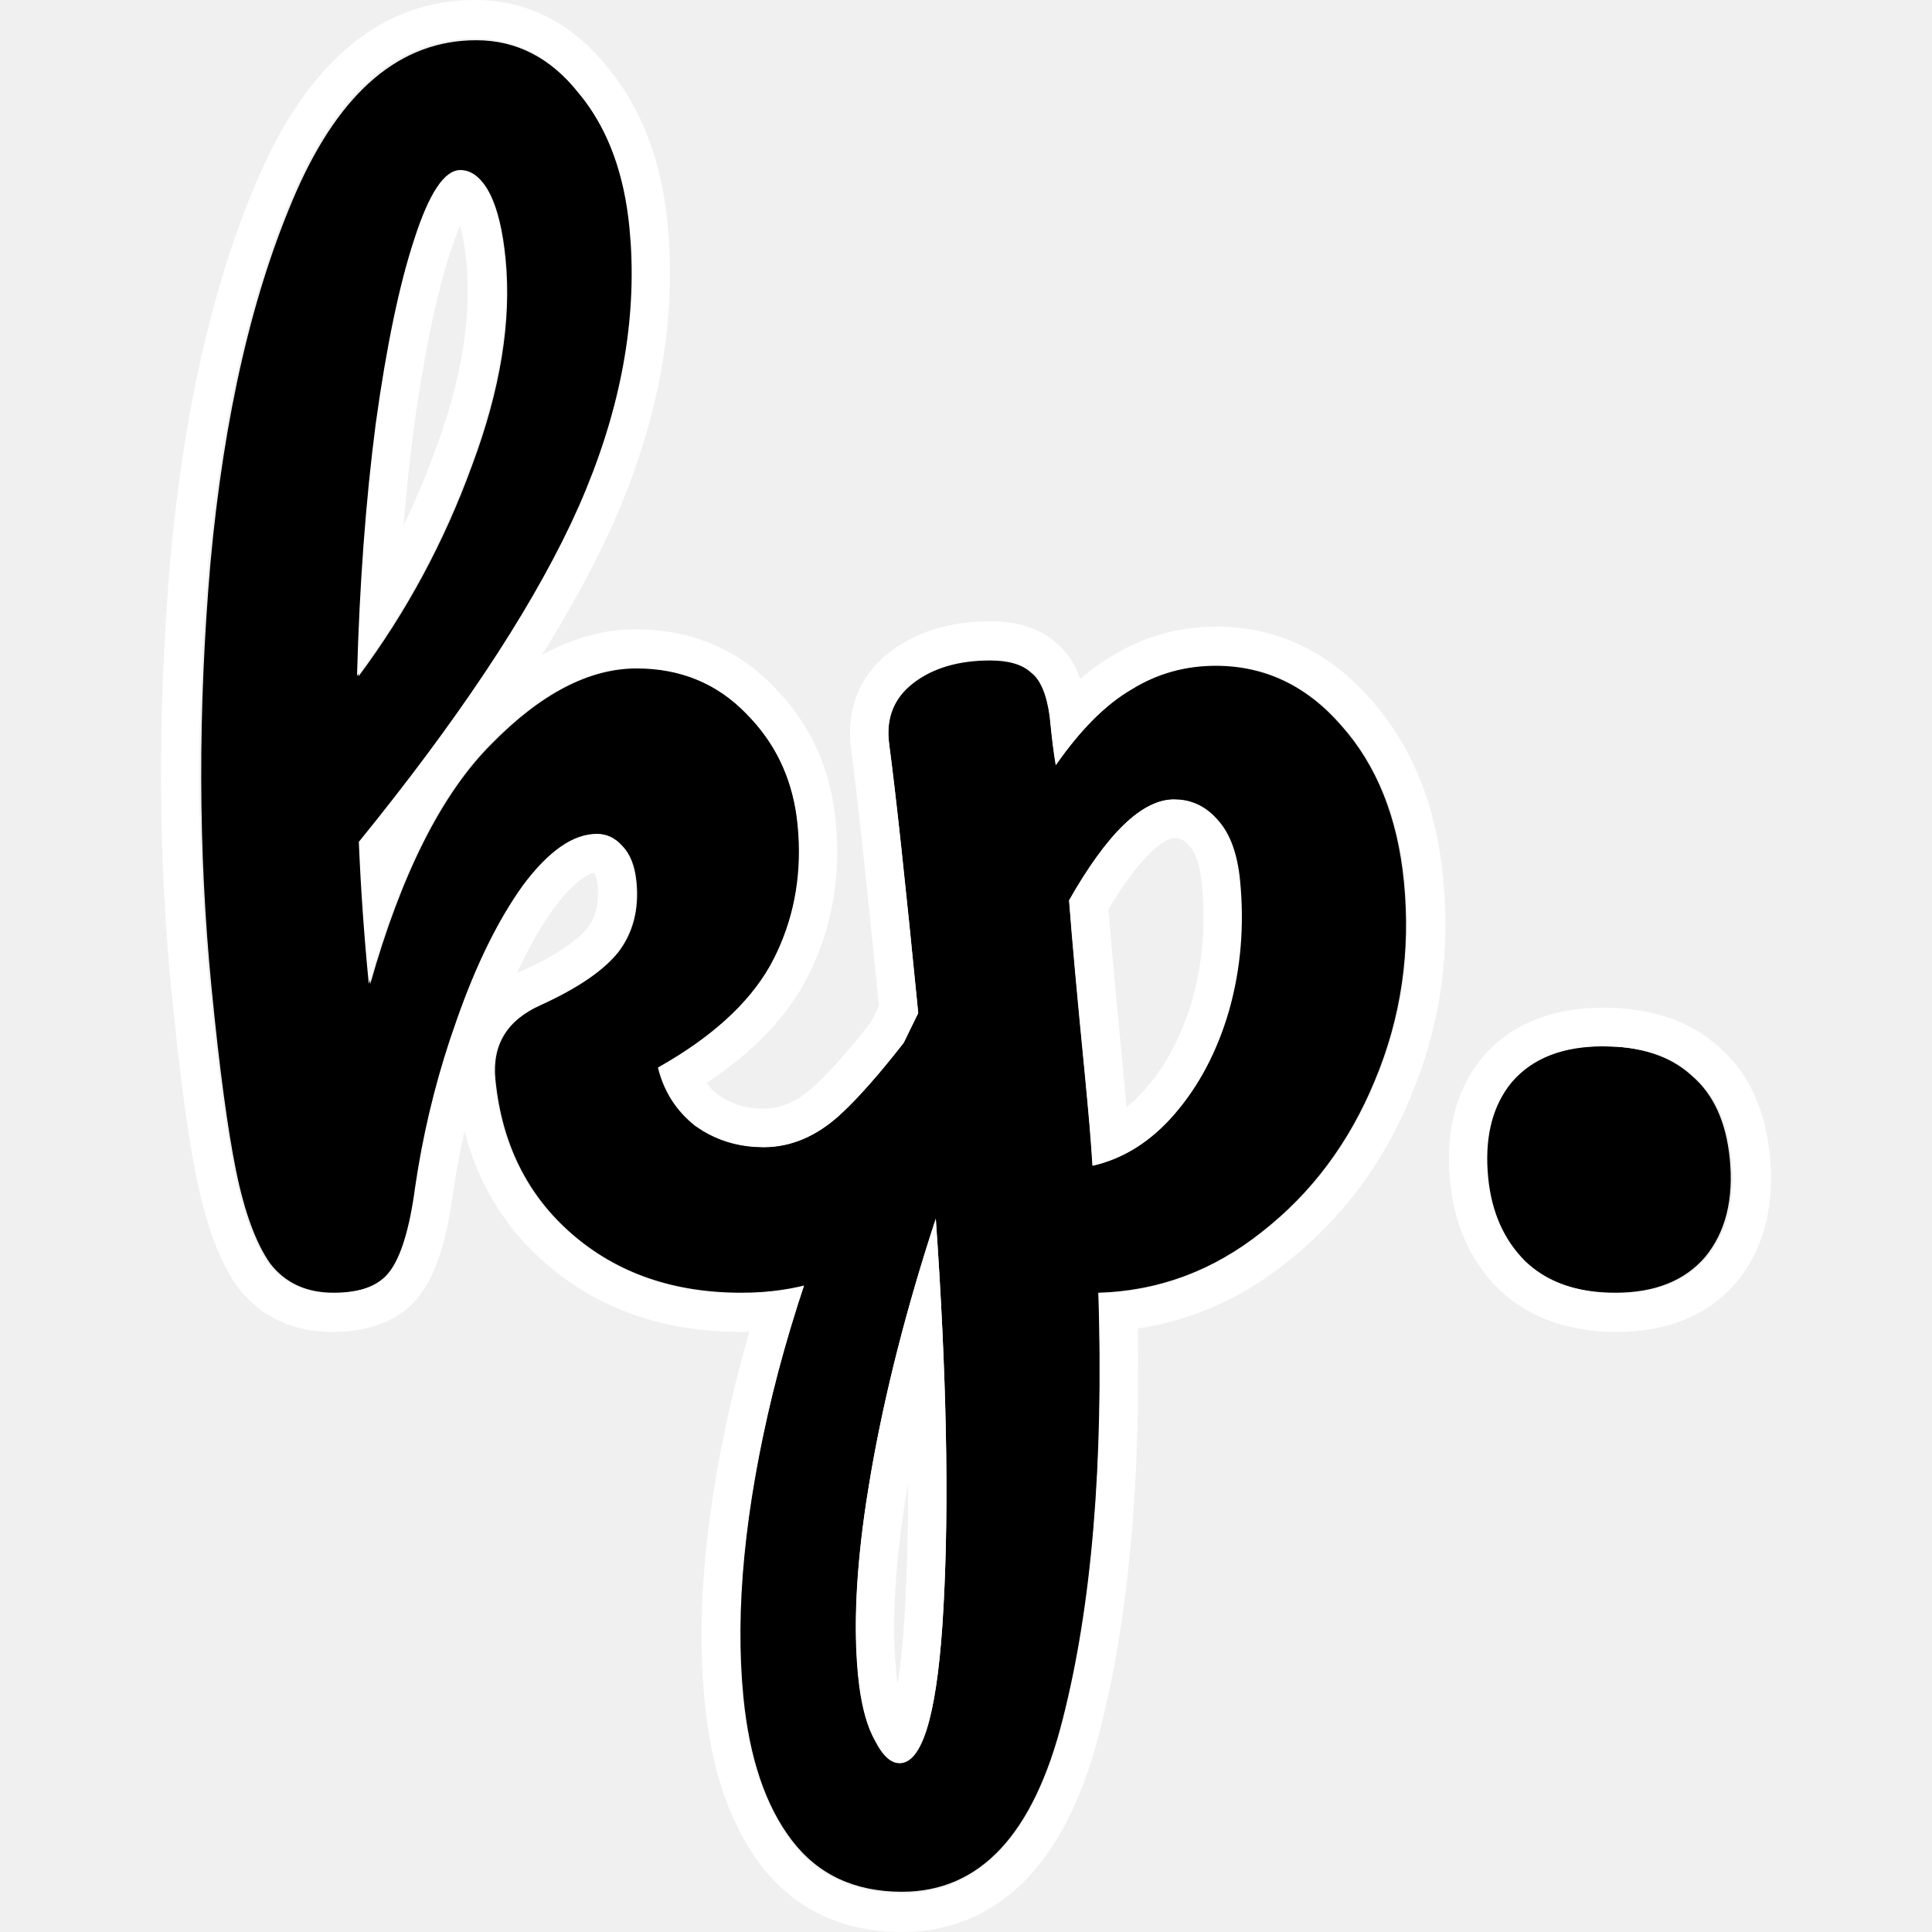
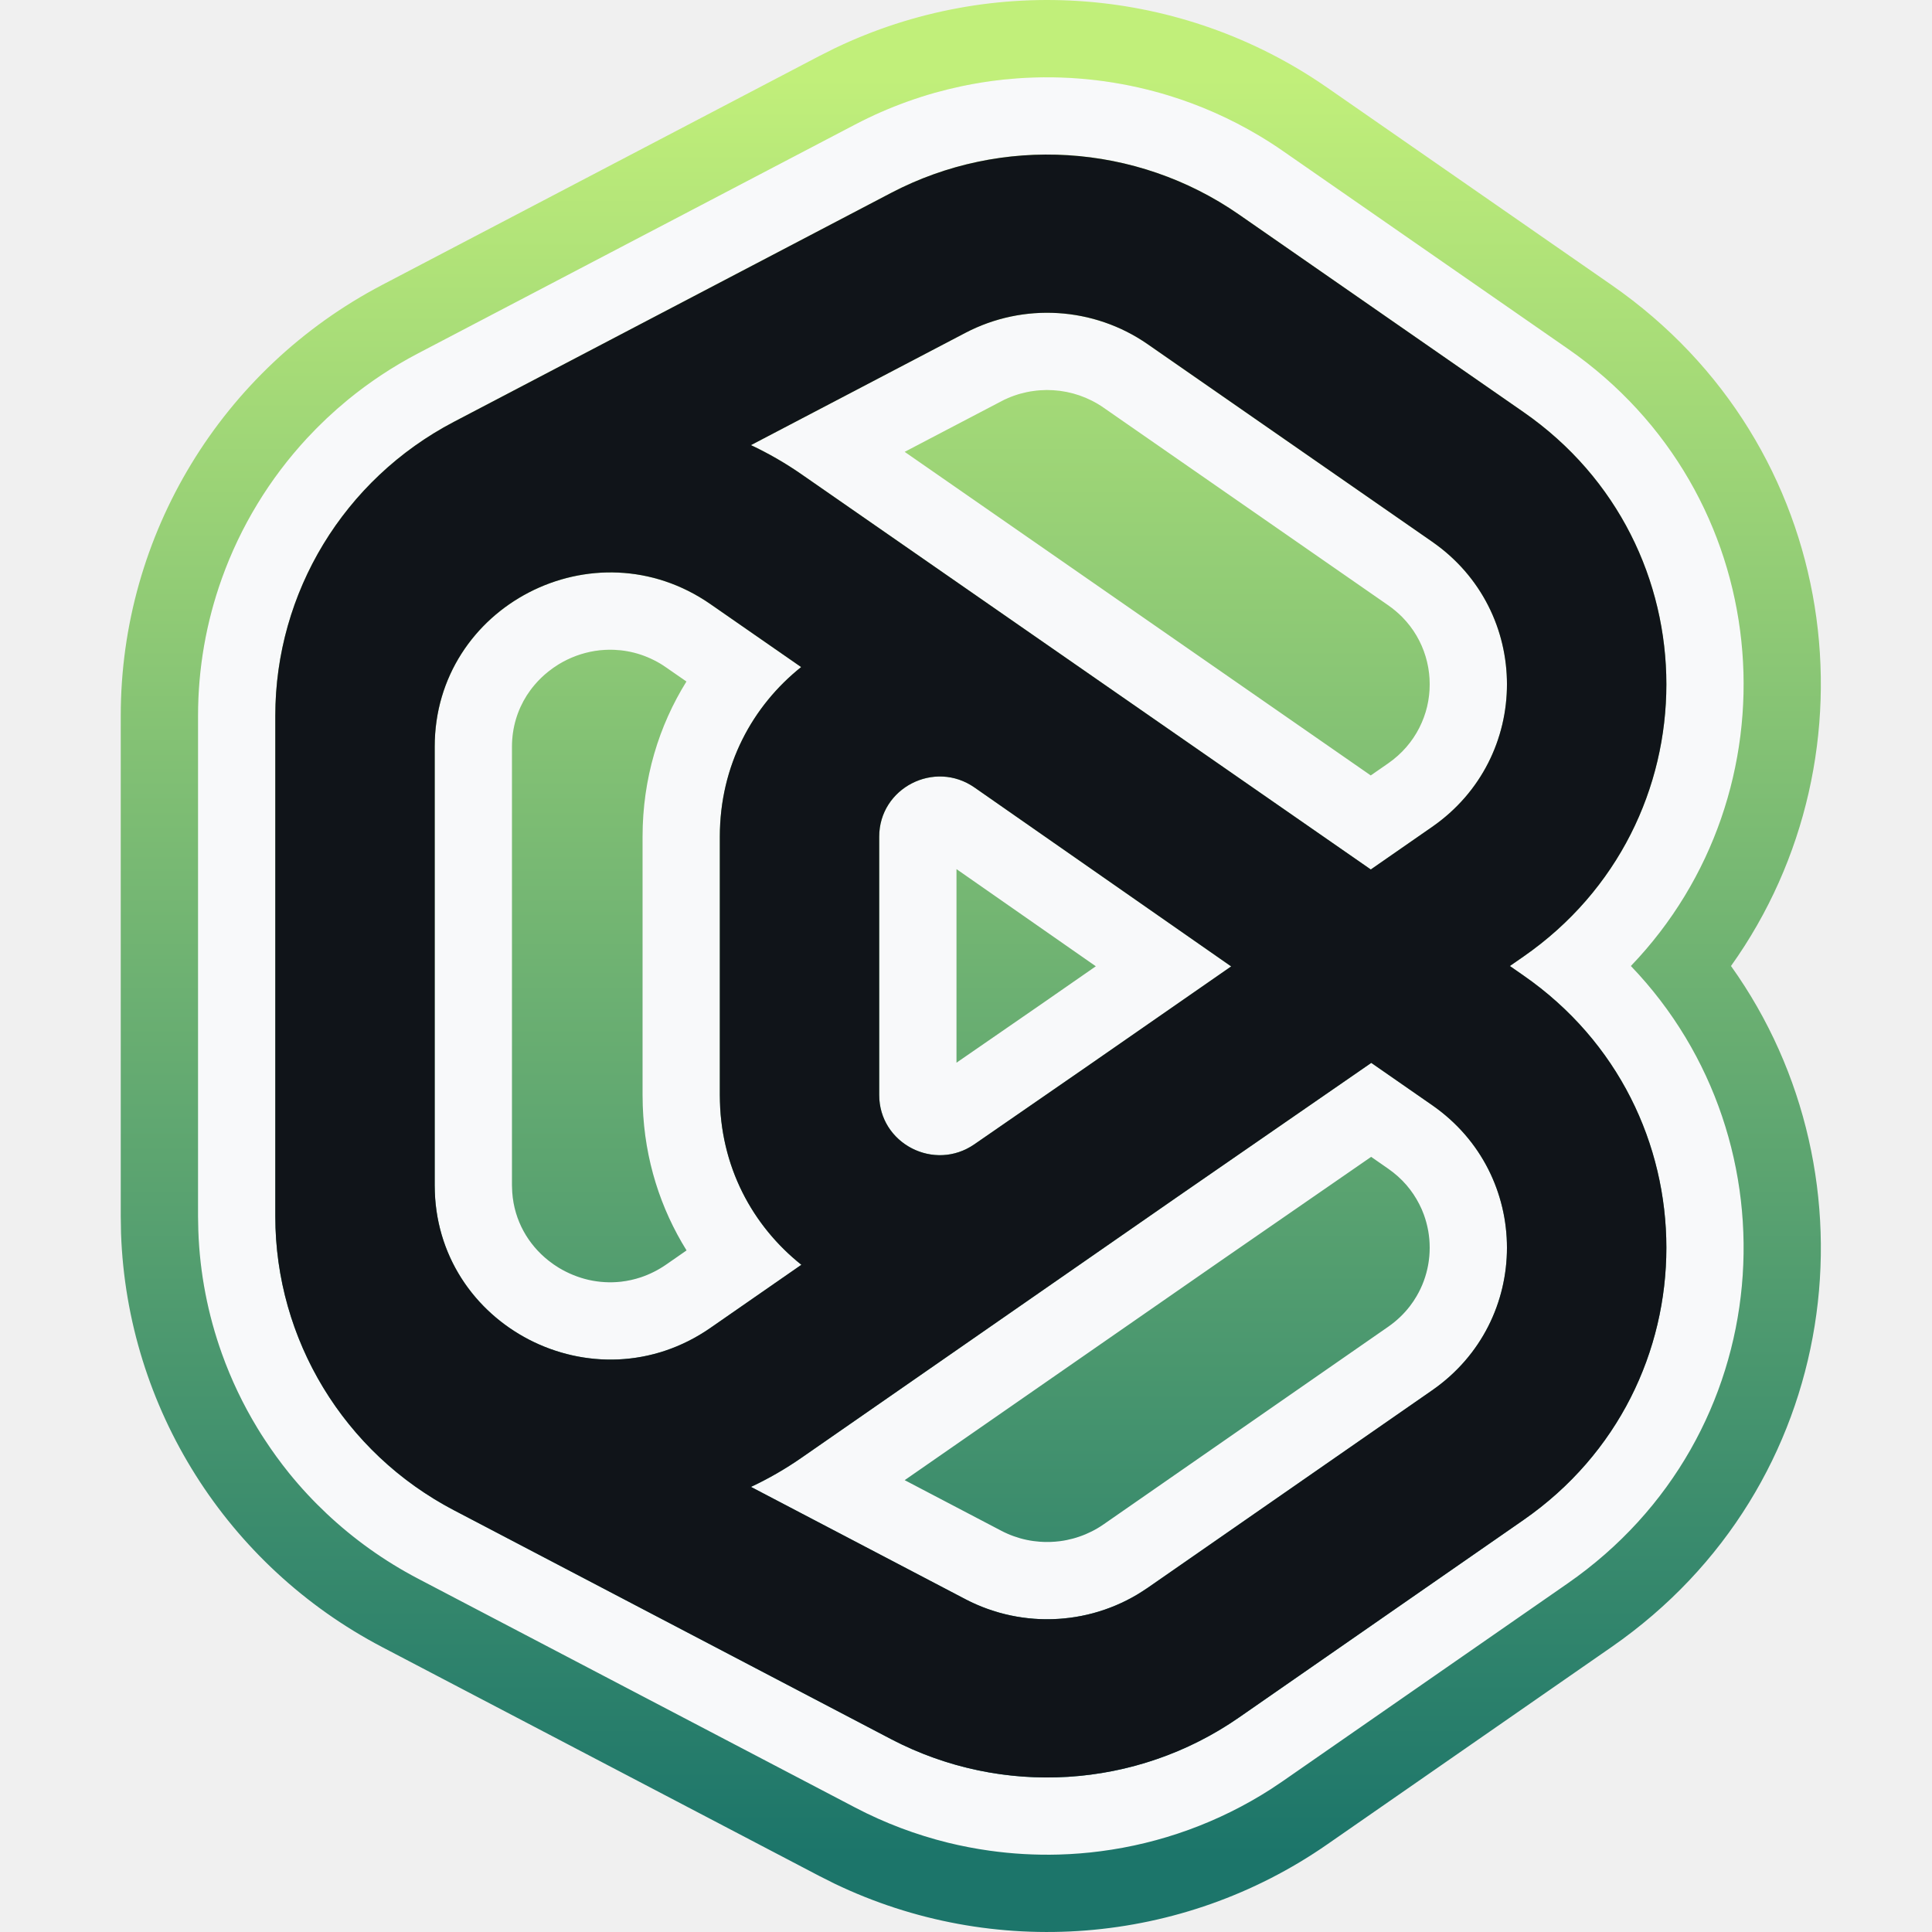
<svg xmlns="http://www.w3.org/2000/svg" width="48" height="48" viewBox="0 0 48 48" fill="none">
-   <path d="M23.923 24.609C24.206 24.609 24.437 24.741 24.615 25.004C24.816 25.268 24.938 25.63 24.983 26.091C25.07 26.969 24.93 27.649 24.563 28.132C23.701 29.34 22.805 30.306 21.874 31.03C20.943 31.755 19.791 32.117 18.418 32.117C16.741 32.117 15.342 31.634 14.223 30.668C13.105 29.702 12.466 28.418 12.309 26.815C12.225 25.959 12.6 25.345 13.435 24.971C14.353 24.554 14.996 24.115 15.365 23.654C15.731 23.171 15.881 22.59 15.814 21.909C15.775 21.514 15.659 21.218 15.465 21.02C15.293 20.823 15.088 20.724 14.848 20.724C14.26 20.724 13.648 21.152 13.013 22.008C12.4 22.864 11.855 23.973 11.379 25.334C10.901 26.673 10.557 28.056 10.349 29.483C10.21 30.514 9.996 31.217 9.706 31.59C9.435 31.941 8.963 32.117 8.287 32.117C7.612 32.117 7.087 31.875 6.713 31.392C6.358 30.887 6.076 30.119 5.865 29.087C5.655 28.056 5.452 26.541 5.256 24.543C4.923 21.163 4.915 17.64 5.23 13.973C5.567 10.308 6.279 7.234 7.364 4.754C8.469 2.251 9.958 1 11.832 1C12.834 1 13.684 1.439 14.38 2.317C15.096 3.173 15.522 4.293 15.658 5.676C15.875 7.893 15.459 10.198 14.409 12.591C13.356 14.961 11.537 17.738 8.952 20.921C8.999 22.063 9.082 23.237 9.2 24.445C9.976 21.701 10.98 19.714 12.21 18.485C13.438 17.233 14.64 16.608 15.816 16.608C16.906 16.608 17.814 16.981 18.541 17.727C19.29 18.474 19.718 19.396 19.826 20.493C19.944 21.701 19.748 22.809 19.237 23.819C18.726 24.829 17.769 25.729 16.365 26.519C16.51 27.112 16.819 27.595 17.292 27.968C17.784 28.319 18.346 28.495 18.977 28.495C19.653 28.495 20.281 28.231 20.861 27.704C21.441 27.177 22.183 26.299 23.086 25.07C23.317 24.763 23.596 24.609 23.923 24.609ZM11.466 4.26C11.074 4.26 10.694 4.831 10.327 5.972C9.958 7.092 9.639 8.617 9.371 10.549C9.123 12.459 8.968 14.544 8.907 16.805C10.101 15.203 11.04 13.458 11.726 11.57C12.434 9.682 12.713 7.97 12.562 6.433C12.493 5.731 12.364 5.193 12.175 4.82C11.985 4.446 11.749 4.26 11.466 4.26Z" fill="black" />
-   <path d="M34.88 21.909C35.05 23.643 34.809 25.29 34.156 26.848C33.523 28.385 32.589 29.636 31.355 30.602C30.142 31.568 28.787 32.073 27.288 32.117C27.421 36.353 27.125 39.888 26.401 42.719C25.679 45.573 24.349 47 22.41 47C21.233 47 20.319 46.572 19.669 45.716C19.018 44.86 18.619 43.674 18.47 42.16C18.259 40.008 18.502 37.495 19.2 34.619C19.9 31.765 21.105 28.615 22.814 25.169C22.499 21.964 22.259 19.736 22.092 18.485C22.008 17.848 22.209 17.343 22.695 16.97C23.181 16.597 23.817 16.41 24.601 16.41C25.058 16.41 25.395 16.509 25.61 16.706C25.846 16.882 26.001 17.244 26.077 17.793C26.131 18.342 26.181 18.748 26.229 19.012C26.84 18.133 27.465 17.508 28.104 17.135C28.74 16.739 29.44 16.542 30.202 16.542C31.422 16.542 32.462 17.036 33.322 18.024C34.203 19.012 34.723 20.307 34.88 21.909ZM27.14 28.956C27.908 28.78 28.584 28.352 29.171 27.671C29.778 26.969 30.227 26.113 30.52 25.103C30.811 24.071 30.902 22.996 30.792 21.876C30.727 21.218 30.548 20.724 30.254 20.394C29.958 20.043 29.592 19.868 29.156 19.868C28.372 19.868 27.506 20.702 26.559 22.37C26.632 23.336 26.76 24.752 26.944 26.618C27.043 27.628 27.108 28.407 27.14 28.956ZM22.354 43.773C22.942 43.773 23.305 42.478 23.443 39.888C23.583 37.319 23.518 34.114 23.25 30.273C22.529 32.468 21.994 34.564 21.646 36.562C21.297 38.559 21.19 40.239 21.323 41.6C21.392 42.302 21.532 42.84 21.743 43.213C21.933 43.587 22.136 43.773 22.354 43.773Z" fill="black" />
-   <path d="M40.132 32.117C39.174 32.117 38.418 31.853 37.865 31.326C37.334 30.8 37.026 30.108 36.942 29.252C36.845 28.264 37.04 27.474 37.526 26.881C38.035 26.288 38.79 25.992 39.792 25.992C40.751 25.992 41.493 26.234 42.02 26.716C42.567 27.177 42.885 27.869 42.976 28.791C43.075 29.801 42.871 30.613 42.365 31.228C41.857 31.82 41.113 32.117 40.132 32.117Z" fill="black" />
-   <path d="M11.802 0C13.122 0 14.229 0.595 15.083 1.66H15.084C15.953 2.699 16.434 4.017 16.585 5.549L16.621 6.002C16.762 8.271 16.294 10.595 15.256 12.959L15.254 12.963C14.793 14 14.195 15.102 13.465 16.269C14.214 15.861 14.991 15.635 15.796 15.635C17.125 15.635 18.28 16.099 19.196 17.033L19.364 17.207C20.176 18.087 20.642 19.162 20.763 20.392L20.784 20.65C20.869 21.933 20.637 23.142 20.073 24.255C19.554 25.28 18.69 26.155 17.555 26.906C17.637 27.016 17.735 27.115 17.848 27.206C18.167 27.427 18.529 27.543 18.965 27.543V28.503L18.73 28.494C18.269 28.461 17.847 28.329 17.464 28.099L17.275 27.975C16.801 27.601 16.492 27.117 16.346 26.524C17.665 25.782 18.591 24.942 19.124 24.007L19.225 23.818C19.705 22.87 19.908 21.835 19.834 20.713L19.815 20.487C19.714 19.456 19.331 18.58 18.664 17.858L18.528 17.716C17.845 17.015 17.001 16.643 15.999 16.599L15.796 16.595C14.617 16.595 13.411 17.222 12.18 18.475L11.952 18.714C10.823 19.958 9.893 21.868 9.163 24.445C9.044 23.236 8.962 22.059 8.915 20.916C11.344 17.927 13.099 15.295 14.178 13.021L14.384 12.571C15.372 10.324 15.801 8.154 15.671 6.061L15.637 5.644C15.509 4.345 15.126 3.278 14.488 2.443L14.355 2.279C13.701 1.455 12.912 1.016 11.989 0.965L11.802 0.96C9.923 0.96 8.43 2.214 7.322 4.72L7.123 5.193C6.147 7.592 5.5 10.513 5.183 13.956L5.128 14.643C4.87 18.069 4.896 21.37 5.208 24.545C5.405 26.546 5.61 28.063 5.82 29.096C6.031 30.13 6.314 30.9 6.67 31.405C6.998 31.829 7.442 32.067 8.001 32.12L8.248 32.131C8.925 32.131 9.4 31.955 9.671 31.603C9.962 31.229 10.176 30.525 10.314 29.492C10.497 28.241 10.784 27.024 11.174 25.841L11.348 25.336C11.825 23.973 12.372 22.862 12.986 22.004C13.623 21.147 14.236 20.718 14.825 20.718C15.065 20.718 15.272 20.817 15.445 21.015C15.639 21.213 15.755 21.51 15.794 21.906C15.861 22.587 15.711 23.17 15.343 23.654L15.192 23.826C14.808 24.225 14.214 24.608 13.409 24.973L13.257 25.046C12.527 25.425 12.201 26.016 12.28 26.82C12.437 28.425 13.078 29.712 14.199 30.68C15.251 31.587 16.549 32.069 18.093 32.125L18.404 32.131C18.961 32.131 19.483 32.07 19.968 31.951C19.661 32.874 19.401 33.77 19.188 34.638L19.062 35.173C18.46 37.831 18.258 40.171 18.456 42.191C18.605 43.709 19.006 44.896 19.658 45.754C20.269 46.558 21.113 46.985 22.188 47.035L22.406 47.04C24.35 47.04 25.683 45.61 26.407 42.752C27.133 39.915 27.43 36.375 27.296 32.131C28.799 32.087 30.158 31.581 31.374 30.613C32.611 29.646 33.547 28.392 34.181 26.853C34.795 25.389 35.047 23.848 34.935 22.23L34.907 21.906C34.759 20.401 34.292 19.166 33.506 18.203L33.345 18.013C32.538 17.085 31.571 16.593 30.445 16.535L30.218 16.529C29.453 16.529 28.752 16.727 28.114 17.122C27.474 17.496 26.848 18.124 26.235 19.003C26.187 18.739 26.136 18.332 26.082 17.782C26.015 17.301 25.888 16.963 25.699 16.768L25.615 16.694C25.426 16.521 25.144 16.423 24.769 16.402L24.603 16.397C23.817 16.397 23.179 16.584 22.692 16.957L22.522 17.104C22.158 17.46 22.014 17.917 22.088 18.475C22.255 19.729 22.496 21.961 22.812 25.171C22.689 25.417 22.57 25.663 22.453 25.906C21.826 26.709 21.293 27.311 20.853 27.711C20.271 28.238 19.642 28.503 18.965 28.503V27.543C19.37 27.543 19.78 27.393 20.216 26.997L20.416 26.808C20.753 26.473 21.16 26.005 21.64 25.394C21.704 25.261 21.77 25.127 21.836 24.993C21.534 21.929 21.304 19.802 21.144 18.603V18.602C21.017 17.64 21.341 16.787 22.115 16.193L22.247 16.098C22.918 15.634 23.726 15.437 24.603 15.437C25.156 15.437 25.758 15.55 26.221 15.954C26.524 16.196 26.715 16.524 26.84 16.87C27.092 16.651 27.353 16.459 27.623 16.3C28.412 15.813 29.284 15.569 30.218 15.569C31.731 15.569 33.025 16.196 34.052 17.371H34.053C35.099 18.543 35.681 20.046 35.855 21.811L35.884 22.164C36.006 23.927 35.732 25.616 35.06 27.221L35.061 27.222C34.368 28.904 33.334 30.291 31.962 31.366L31.963 31.367C30.849 32.254 29.613 32.805 28.269 33.007C28.337 36.91 28.031 40.244 27.329 42.988L27.33 42.989C26.947 44.503 26.377 45.748 25.558 46.626C24.712 47.533 23.641 48 22.406 48C20.965 48 19.755 47.458 18.902 46.338C18.157 45.357 17.725 44.083 17.542 42.588L17.508 42.286C17.283 39.991 17.546 37.359 18.263 34.409L18.264 34.407L18.405 33.851C18.472 33.599 18.543 33.344 18.617 33.087C18.547 33.089 18.475 33.091 18.404 33.091C16.646 33.091 15.103 32.612 13.831 31.615L13.58 31.409C12.552 30.523 11.876 29.407 11.539 28.098C11.428 28.599 11.333 29.106 11.258 29.619L11.258 29.62C11.118 30.663 10.882 31.597 10.421 32.191L10.422 32.192C9.891 32.881 9.059 33.091 8.248 33.091C7.315 33.091 6.496 32.74 5.919 31.996L5.905 31.978L5.893 31.96C5.484 31.379 5.19 30.601 4.975 29.689L4.888 29.289C4.722 28.477 4.563 27.398 4.411 26.062L4.261 24.639C3.921 21.189 3.914 17.6 4.235 13.873L4.236 13.867L4.304 13.173C4.672 9.73 5.381 6.776 6.451 4.332L6.453 4.329L6.681 3.841C7.855 1.456 9.535 0 11.802 0ZM23.249 30.284C23.518 34.132 23.581 37.342 23.441 39.915L23.413 40.387C23.257 42.667 22.903 43.807 22.35 43.807L22.268 43.799C22.107 43.764 21.955 43.623 21.81 43.378L21.738 43.247C21.553 42.92 21.422 42.466 21.346 41.887L21.317 41.631C21.2 40.438 21.267 39 21.52 37.319L21.64 36.584C21.989 34.583 22.526 32.483 23.249 30.284ZM22.559 36.861C22.234 38.762 22.145 40.314 22.265 41.536L22.291 41.766C22.294 41.79 22.298 41.813 22.301 41.837C22.381 41.329 22.448 40.675 22.491 39.863V39.862L22.533 38.888C22.553 38.249 22.561 37.573 22.559 36.861ZM39.832 25.036C40.932 25.036 41.923 25.311 42.676 25.985H42.677C42.681 25.988 42.685 25.992 42.689 25.996C42.694 26.001 42.701 26.006 42.706 26.011H42.706C43.475 26.676 43.865 27.62 43.971 28.704L43.989 28.927C44.057 30.035 43.811 31.044 43.145 31.853L43.132 31.868C42.396 32.726 41.354 33.091 40.173 33.091C39.035 33.091 38.02 32.774 37.246 32.037L37.239 32.031L37.232 32.024C36.607 31.405 36.232 30.628 36.079 29.742L36.027 29.356C35.912 28.189 36.134 27.118 36.827 26.274L36.833 26.266L36.84 26.258C37.58 25.396 38.636 25.036 39.832 25.036ZM39.832 25.996C38.827 25.996 38.07 26.293 37.56 26.887L37.472 27C37.049 27.58 36.883 28.334 36.974 29.261C37.059 30.119 37.368 30.811 37.9 31.339C38.385 31.801 39.026 32.061 39.822 32.119L40.173 32.131C41.094 32.131 41.808 31.87 42.313 31.348L42.412 31.24C42.855 30.702 43.068 30.011 43.047 29.169L43.024 28.799C42.933 27.876 42.613 27.183 42.066 26.722C41.604 26.298 40.976 26.06 40.182 26.007L39.832 25.996ZM29.33 19.868C29.697 19.907 30.01 20.08 30.27 20.388C30.564 20.718 30.744 21.213 30.809 21.873C30.919 22.994 30.828 24.072 30.537 25.105C30.243 26.117 29.792 26.974 29.184 27.678C28.596 28.36 27.917 28.788 27.148 28.964C27.132 28.689 27.108 28.357 27.075 27.967L26.951 26.622C26.767 24.753 26.639 23.334 26.565 22.367C27.515 20.696 28.383 19.86 29.169 19.86L29.33 19.868ZM29.169 20.82C29.123 20.82 28.934 20.846 28.586 21.181C28.283 21.473 27.933 21.931 27.54 22.59C27.615 23.533 27.733 24.844 27.899 26.527L27.988 27.508C28.15 27.378 28.311 27.227 28.465 27.048H28.466L28.651 26.821C29.068 26.276 29.395 25.619 29.622 24.835C29.846 24.04 29.936 23.21 29.889 22.343L29.861 21.968C29.807 21.416 29.668 21.149 29.562 21.03L29.553 21.021L29.544 21.01C29.418 20.861 29.312 20.82 29.169 20.82ZM14.763 21.685C14.604 21.719 14.266 21.887 13.758 22.567L13.555 22.865C13.307 23.247 13.068 23.686 12.838 24.184C12.897 24.153 12.957 24.125 13.018 24.098L13.326 23.951C13.994 23.618 14.388 23.311 14.593 23.061C14.765 22.83 14.865 22.549 14.857 22.171L14.847 22C14.82 21.732 14.754 21.676 14.768 21.69L14.763 21.685ZM11.435 4.225C11.719 4.225 11.955 4.413 12.145 4.786C12.334 5.16 12.464 5.699 12.534 6.402C12.685 7.941 12.405 9.657 11.695 11.548C11.008 13.439 10.066 15.187 8.87 16.793C8.931 14.528 9.086 12.438 9.335 10.525C9.603 8.59 9.923 7.062 10.293 5.941L11.196 6.244C10.852 7.286 10.543 8.749 10.278 10.658C10.178 11.426 10.094 12.224 10.025 13.053C10.313 12.458 10.573 11.847 10.802 11.218L10.806 11.209L10.926 10.875C11.468 9.331 11.682 7.961 11.606 6.754L11.586 6.497C11.549 6.119 11.492 5.826 11.432 5.603C11.36 5.771 11.281 5.981 11.199 6.237L11.197 6.244L10.293 5.941C10.661 4.797 11.042 4.225 11.435 4.225Z" fill="white" />
+   <path d="M21.246 3.093C24.634 1.319 28.736 1.573 31.877 3.753L38.946 8.66C44.196 12.304 44.719 19.621 40.519 24C44.719 28.379 44.196 35.696 38.946 39.34L31.877 44.247C28.736 46.428 24.634 46.681 21.246 44.907L10.385 39.221C7.029 37.463 4.92 34.001 4.92 30.22V17.781C4.92 14 7.029 10.537 10.385 8.78L21.246 3.093ZM30.782 5.33C28.229 3.558 24.892 3.351 22.136 4.793L11.275 10.48C8.547 11.909 6.84 14.719 6.84 17.781V30.22C6.84 33.281 8.547 36.091 11.275 37.52L22.136 43.207C24.892 44.65 28.229 44.443 30.782 42.67L37.851 37.763C42.583 34.477 42.584 27.521 37.851 24.235L37.511 24L37.851 23.765C42.584 20.479 42.583 13.523 37.851 10.238L30.782 5.33ZM35.581 27.457C38.06 29.178 38.06 32.821 35.581 34.542L28.512 39.449C27.175 40.377 25.427 40.486 23.984 39.73L18.657 36.941C19.087 36.74 19.51 36.498 19.921 36.212L29.269 29.723L34.069 26.407L35.581 27.457ZM30.36 31.302L22.477 36.774L24.875 38.03C25.685 38.454 26.668 38.392 27.417 37.872L34.486 32.965C35.865 32.007 35.865 29.991 34.486 29.034L34.066 28.742L30.36 31.302ZM10.8 18.552C10.8 15.055 14.764 13.005 17.651 15.009L19.904 16.573C18.697 17.537 17.884 19.014 17.884 20.787V27.204C17.884 28.98 18.699 30.459 19.91 31.423L17.651 32.991C14.764 34.995 10.8 32.945 10.8 29.448V18.552ZM16.556 16.586C14.921 15.451 12.72 16.632 12.72 18.552V29.448C12.72 31.369 14.921 32.549 16.556 31.414L17.057 31.065C16.373 29.966 15.964 28.655 15.964 27.204V20.787C15.964 19.338 16.372 18.029 17.054 16.931L16.556 16.586ZM21.844 20.787C21.844 19.578 23.216 18.871 24.213 19.566L30.589 24.01L27.003 26.499L24.207 28.43C23.21 29.119 21.844 28.411 21.844 27.204V20.787ZM23.764 26.402L25.912 24.919L27.225 24.007L23.764 21.593V26.402ZM23.984 8.27C25.427 7.514 27.175 7.623 28.512 8.551L35.581 13.458C38.06 15.179 38.06 18.823 35.581 20.544L34.057 21.602L19.921 11.788C19.51 11.503 19.087 11.26 18.657 11.059L23.984 8.27ZM27.417 10.128C26.668 9.608 25.685 9.546 24.875 9.97L22.477 11.226L34.056 19.265L34.486 18.967C35.865 18.009 35.865 15.993 34.486 15.036L27.417 10.128Z" fill="#F8F9FA" />
+   <path d="M20.735 1.201C24.679 -0.692 29.36 -0.332 32.972 2.175L40.041 7.082C45.779 11.066 46.764 18.739 43.006 24C46.765 29.26 45.779 36.934 40.041 40.918L32.972 45.825C29.36 48.332 24.679 48.692 20.735 46.799L20.355 46.608L9.494 40.921C5.635 38.9 3.159 34.976 3.007 30.641L3 30.22V17.781C3 13.28 5.51 9.166 9.494 7.079L20.355 1.392L20.735 1.201ZM25.691 3.846C26.067 3.831 26.442 3.842 26.815 3.878C26.909 3.887 27.003 3.898 27.096 3.91C27.468 3.958 27.837 4.032 28.2 4.13C28.382 4.179 28.563 4.234 28.742 4.296C28.921 4.357 29.098 4.425 29.273 4.498C29.535 4.609 29.792 4.734 30.044 4.872C30.296 5.011 30.543 5.164 30.782 5.33L37.851 10.238C42.583 13.524 42.583 20.48 37.851 23.765L37.511 24L37.851 24.236C42.583 27.521 42.583 34.477 37.851 37.763L30.782 42.671C30.303 43.003 29.797 43.28 29.273 43.502C29.185 43.538 29.097 43.574 29.008 43.608C28.478 43.811 27.93 43.959 27.374 44.05C27.282 44.065 27.189 44.079 27.096 44.091C26.91 44.115 26.723 44.133 26.535 44.145C26.442 44.15 26.348 44.154 26.254 44.157C25.973 44.165 25.691 44.159 25.409 44.139C25.128 44.119 24.848 44.084 24.569 44.035C24.29 43.986 24.013 43.922 23.739 43.845C23.464 43.767 23.193 43.675 22.926 43.569C22.747 43.498 22.57 43.421 22.396 43.337C22.309 43.296 22.222 43.252 22.136 43.207L11.275 37.52C11.19 37.475 11.105 37.43 11.022 37.382C10.856 37.288 10.694 37.187 10.536 37.082C10.457 37.03 10.378 36.977 10.301 36.922C10.07 36.757 9.849 36.582 9.638 36.396C9.568 36.334 9.499 36.272 9.431 36.208C9.159 35.951 8.906 35.678 8.673 35.389C8.381 35.029 8.121 34.645 7.895 34.243C7.623 33.76 7.4 33.249 7.23 32.718C7.003 32.011 6.871 31.267 6.845 30.506L6.84 30.22V17.781C6.84 17.494 6.855 17.209 6.884 16.927C6.933 16.458 7.023 15.997 7.149 15.55C7.2 15.371 7.257 15.194 7.319 15.019C7.507 14.495 7.746 13.992 8.034 13.518C8.226 13.202 8.44 12.899 8.673 12.611C8.906 12.322 9.159 12.049 9.431 11.793C9.567 11.665 9.708 11.541 9.853 11.422C9.926 11.362 10 11.304 10.074 11.247C10.224 11.132 10.378 11.022 10.536 10.918C10.615 10.865 10.695 10.815 10.776 10.765C10.857 10.715 10.939 10.666 11.022 10.618L11.275 10.481L22.136 4.794C22.395 4.658 22.658 4.537 22.926 4.431C23.015 4.396 23.104 4.362 23.194 4.33C23.374 4.265 23.556 4.207 23.739 4.155C23.83 4.129 23.922 4.106 24.014 4.083C24.474 3.97 24.941 3.896 25.409 3.862C25.503 3.855 25.597 3.85 25.691 3.846ZM36.675 25.879C40.254 28.364 40.255 33.635 36.676 36.12L29.607 41.026C27.683 42.363 25.17 42.519 23.093 41.431L14.334 36.845L17.843 35.203C18.174 35.048 18.503 34.859 18.826 34.635L28.174 28.145L28.178 28.143L34.072 24.072L36.675 25.879ZM29.269 29.723L19.921 36.212C19.51 36.498 19.087 36.74 18.657 36.942L23.984 39.731C24.255 39.873 24.536 39.983 24.823 40.065C24.919 40.092 25.016 40.115 25.113 40.136C25.307 40.177 25.503 40.204 25.699 40.218C25.993 40.24 26.289 40.231 26.581 40.193C26.776 40.168 26.97 40.13 27.16 40.079C27.351 40.027 27.539 39.962 27.722 39.885C27.905 39.807 28.084 39.717 28.257 39.614L28.512 39.45L35.581 34.543C35.968 34.274 36.295 33.958 36.562 33.61C36.668 33.471 36.765 33.326 36.852 33.178C37.201 32.583 37.394 31.921 37.433 31.251C37.442 31.084 37.442 30.916 37.433 30.749C37.423 30.581 37.404 30.414 37.376 30.249C37.361 30.166 37.343 30.084 37.324 30.001C37.227 29.592 37.07 29.194 36.852 28.822C36.765 28.673 36.668 28.529 36.562 28.39C36.349 28.111 36.097 27.854 35.806 27.624C35.733 27.567 35.659 27.511 35.581 27.457L34.069 26.407L29.269 29.723ZM34.486 29.034C34.658 29.154 34.81 29.289 34.939 29.438C35.068 29.587 35.175 29.748 35.261 29.917C35.305 30.002 35.343 30.088 35.375 30.177C35.423 30.309 35.459 30.445 35.484 30.583C35.581 31.133 35.484 31.712 35.193 32.206C35.145 32.289 35.091 32.369 35.032 32.446C34.884 32.64 34.702 32.815 34.486 32.965L27.417 37.873C27.23 38.003 27.028 38.104 26.818 38.176C26.766 38.194 26.712 38.211 26.659 38.225C26.552 38.254 26.443 38.276 26.334 38.29C26.169 38.311 26.003 38.316 25.838 38.304C25.727 38.296 25.617 38.281 25.509 38.258C25.454 38.247 25.4 38.233 25.346 38.218C25.239 38.187 25.132 38.15 25.029 38.104C24.977 38.081 24.925 38.057 24.875 38.03L22.477 36.774L30.36 31.303L34.066 28.742L34.486 29.034ZM8.88 18.553C8.88 13.48 14.608 10.559 18.746 13.432L23.116 16.466L21.102 18.073C20.37 18.658 19.869 19.519 19.809 20.574L19.804 20.788V27.205C19.804 28.358 20.323 29.298 21.106 29.922L23.125 31.529L18.746 34.568C14.608 37.441 8.88 34.521 8.88 29.448V18.553ZM15.267 16.145C15.376 16.15 15.486 16.162 15.595 16.182C15.814 16.222 16.032 16.294 16.244 16.4C16.297 16.427 16.35 16.455 16.402 16.486C16.454 16.517 16.505 16.551 16.556 16.587L17.054 16.932C16.372 18.029 15.964 19.338 15.964 20.788V27.205L15.969 27.475C16.016 28.819 16.415 30.035 17.057 31.066L16.556 31.414C16.352 31.556 16.138 31.661 15.922 31.734C15.759 31.788 15.595 31.824 15.431 31.843C15.158 31.874 14.885 31.857 14.624 31.798C14.363 31.738 14.114 31.636 13.886 31.499C13.795 31.444 13.708 31.383 13.625 31.317C13.125 30.92 12.777 30.329 12.727 29.626L12.72 29.448V18.553C12.72 18.073 12.858 17.639 13.089 17.276C13.148 17.185 13.211 17.099 13.281 17.017C13.384 16.895 13.5 16.783 13.625 16.684C13.708 16.618 13.795 16.556 13.886 16.501C14.159 16.336 14.464 16.223 14.782 16.172C14.941 16.147 15.104 16.138 15.267 16.145ZM19.924 20.788C19.924 18.087 22.87 16.523 25.098 17.853L25.311 17.991L33.952 24.015L28.098 28.076L28.094 28.079L25.299 30.01C23.049 31.564 19.924 29.985 19.924 27.205V20.788ZM27.225 24.007L25.912 24.919L23.764 26.402V21.593L27.225 24.007ZM23.093 6.568C25.17 5.481 27.683 5.637 29.607 6.973L36.676 11.88C40.143 14.287 40.252 19.309 37.001 21.88L36.676 22.121L34.057 23.939L18.826 13.365C18.503 13.141 18.174 12.953 17.843 12.798L14.334 11.155L23.093 6.568ZM26.581 7.807C26.094 7.744 25.597 7.762 25.113 7.864C24.919 7.905 24.727 7.96 24.538 8.027C24.35 8.095 24.165 8.176 23.984 8.27L18.657 11.059C19.087 11.26 19.51 11.503 19.921 11.789L34.057 21.602L35.581 20.544C36.201 20.114 36.665 19.563 36.975 18.953C37.092 18.724 37.187 18.486 37.259 18.243C37.308 18.081 37.346 17.917 37.376 17.752C37.39 17.669 37.401 17.586 37.411 17.503C37.498 16.753 37.39 15.983 37.085 15.281C37.051 15.203 37.014 15.126 36.975 15.049C36.704 14.515 36.315 14.027 35.806 13.625L35.581 13.458L28.512 8.551C28.262 8.377 27.997 8.231 27.722 8.115C27.63 8.077 27.537 8.042 27.444 8.009C27.163 7.913 26.874 7.845 26.581 7.807ZM26.169 9.695C26.609 9.722 27.043 9.868 27.417 10.128L34.486 15.036C34.615 15.126 34.733 15.225 34.838 15.331C35.398 15.9 35.613 16.684 35.484 17.418C35.475 17.464 35.466 17.51 35.456 17.555C35.369 17.918 35.197 18.265 34.939 18.562C34.81 18.711 34.658 18.847 34.486 18.967L34.056 19.265L22.477 11.226L24.875 9.971C24.925 9.944 24.977 9.919 25.029 9.897C25.081 9.874 25.133 9.853 25.186 9.834C25.292 9.796 25.4 9.766 25.509 9.743C25.563 9.731 25.618 9.722 25.673 9.715C25.782 9.699 25.893 9.691 26.004 9.69C26.059 9.69 26.114 9.692 26.169 9.695ZM21.844 27.205C21.844 28.373 23.126 29.074 24.113 28.49L24.207 28.43L27.003 26.499L30.589 24.011L24.213 19.566C23.216 18.871 21.844 19.578 21.844 20.788V27.205ZM10.8 29.448L10.811 29.772C11.047 33.069 14.855 34.932 17.651 32.991L19.91 31.424C18.775 30.52 17.987 29.163 17.893 27.534L17.884 27.205V20.788C17.884 19.014 18.697 17.538 19.904 16.573L17.651 15.01C14.764 13.006 10.8 15.056 10.8 18.553V29.448ZM4.92 30.22L4.927 30.573C4.963 31.631 5.165 32.659 5.512 33.629C5.743 34.275 6.039 34.895 6.394 35.479C6.453 35.577 6.514 35.673 6.577 35.768C6.764 36.054 6.965 36.331 7.18 36.598C7.755 37.308 8.429 37.944 9.187 38.485C9.565 38.755 9.965 39.001 10.385 39.221L21.246 44.908C21.987 45.296 22.762 45.586 23.554 45.782C23.893 45.865 24.236 45.931 24.58 45.979C25.154 46.06 25.732 46.092 26.308 46.076C26.654 46.066 27 46.039 27.343 45.994C28.831 45.801 30.28 45.283 31.58 44.447L31.877 44.248L38.946 39.341C44.196 35.696 44.719 28.379 40.519 24C44.654 19.69 44.211 12.533 39.189 8.833L38.946 8.66L31.877 3.753C31.779 3.685 31.68 3.619 31.58 3.554C31.48 3.49 31.379 3.428 31.277 3.367C30.565 2.943 29.813 2.611 29.036 2.373C28.925 2.339 28.814 2.307 28.702 2.277C27.584 1.975 26.423 1.864 25.27 1.947C25.155 1.956 25.04 1.966 24.924 1.978C24.579 2.015 24.235 2.069 23.894 2.141C23.667 2.189 23.44 2.245 23.215 2.308C22.766 2.436 22.323 2.594 21.889 2.784C21.78 2.831 21.673 2.881 21.565 2.933C21.458 2.984 21.352 3.038 21.246 3.093L10.385 8.78C9.756 9.109 9.17 9.499 8.634 9.939C8.456 10.086 8.283 10.238 8.115 10.396C7.948 10.554 7.786 10.717 7.63 10.885C7.163 11.389 6.749 11.937 6.394 12.522C6.039 13.106 5.743 13.725 5.512 14.371C5.126 15.448 4.92 16.599 4.92 17.781V30.22ZM8.76 30.22C8.76 32.562 10.066 34.719 12.165 35.819L23.027 41.505L23.228 41.607C25.31 42.606 27.784 42.414 29.687 41.093L36.756 36.186L37.086 35.941C40.385 33.334 40.275 28.257 36.757 25.814L34.142 24L36.417 22.423L36.756 22.187C40.275 19.744 40.385 14.667 37.086 12.059L36.756 11.815L29.687 6.907C27.784 5.586 25.31 5.394 23.228 6.394L23.027 6.494L12.166 12.181C10.066 13.281 8.76 15.439 8.76 17.781V30.22Z" fill="url(#paint0_linear_3998_5)" />
+   <path fill-rule="evenodd" clip-rule="evenodd" d="M22.137 4.794C24.892 3.351 28.229 3.558 30.782 5.33L37.851 10.238C42.584 13.523 42.584 20.479 37.851 23.765L37.512 24L37.851 24.236C42.584 27.521 42.584 34.478 37.851 37.763L30.782 42.67C28.229 44.443 24.892 44.65 22.137 43.207L11.276 37.52C8.547 36.091 6.84 33.281 6.84 30.22V17.781C6.84 14.719 8.547 11.909 11.276 10.481L22.137 4.794ZM35.581 20.544L34.057 21.602L19.921 11.789C19.51 11.503 19.087 11.261 18.657 11.059L23.984 8.27C25.428 7.514 27.175 7.623 28.513 8.551L35.581 13.458C38.06 15.179 38.06 18.823 35.581 20.544ZM10.8 29.448V18.552C10.8 15.055 14.764 13.005 17.651 15.009L19.904 16.573C18.697 17.537 17.884 19.014 17.884 20.788V27.205C17.884 28.98 18.699 30.459 19.91 31.423L17.651 32.991C14.764 34.995 10.8 32.945 10.8 29.448ZM30.588 24.01L27.003 26.499L24.208 28.43C23.21 29.12 21.843 28.411 21.843 27.205V20.788C21.843 19.578 23.216 18.87 24.213 19.566L30.588 24.01ZM29.269 29.723L19.921 36.212C19.51 36.498 19.087 36.74 18.657 36.941L23.984 39.731C25.428 40.486 27.175 40.378 28.513 39.45L35.581 34.542C38.06 32.821 38.06 29.178 35.581 27.457L34.069 26.407L29.269 29.723Z" fill="#101419" />
+   <defs>
+     <linearGradient id="paint0_linear_3998_5" x1="24.12" y1="1.92" x2="24.12" y2="46.08" gradientUnits="userSpaceOnUse">
+       <stop stop-color="#C1EF7A" />
+       <stop offset="1" stop-color="#1C756A" />
+     </linearGradient>
+   </defs>
</svg>
